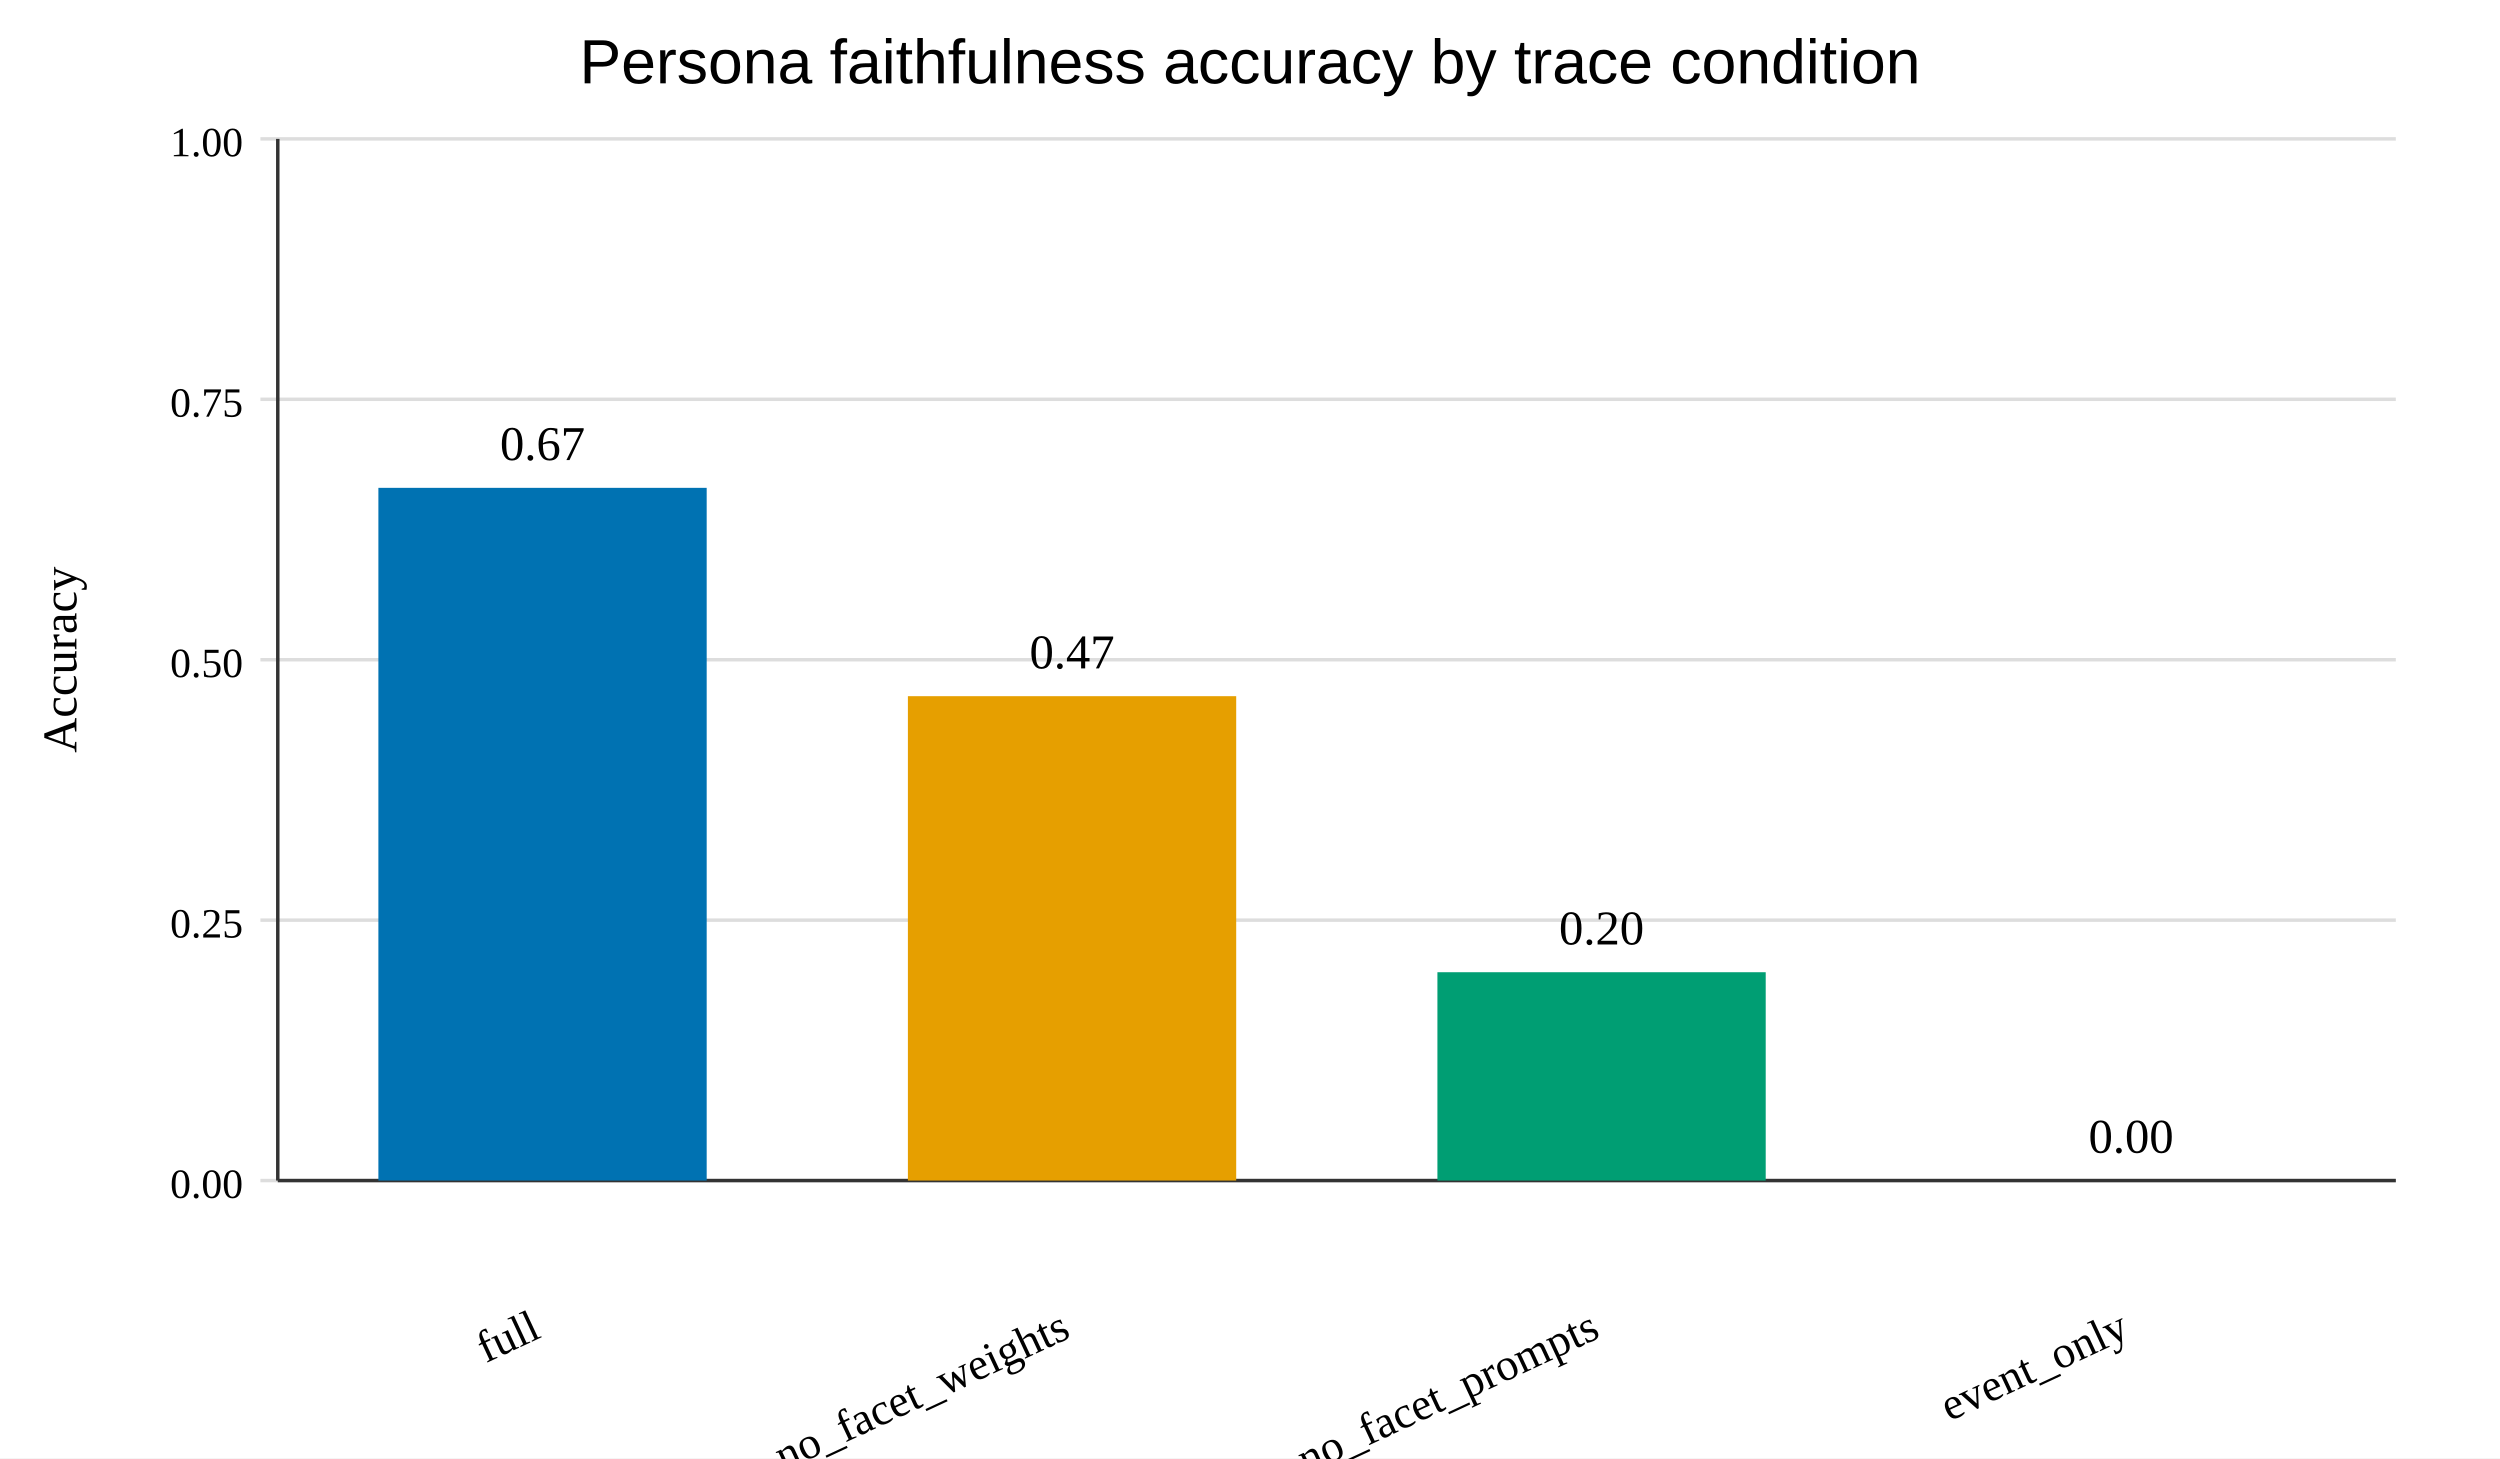
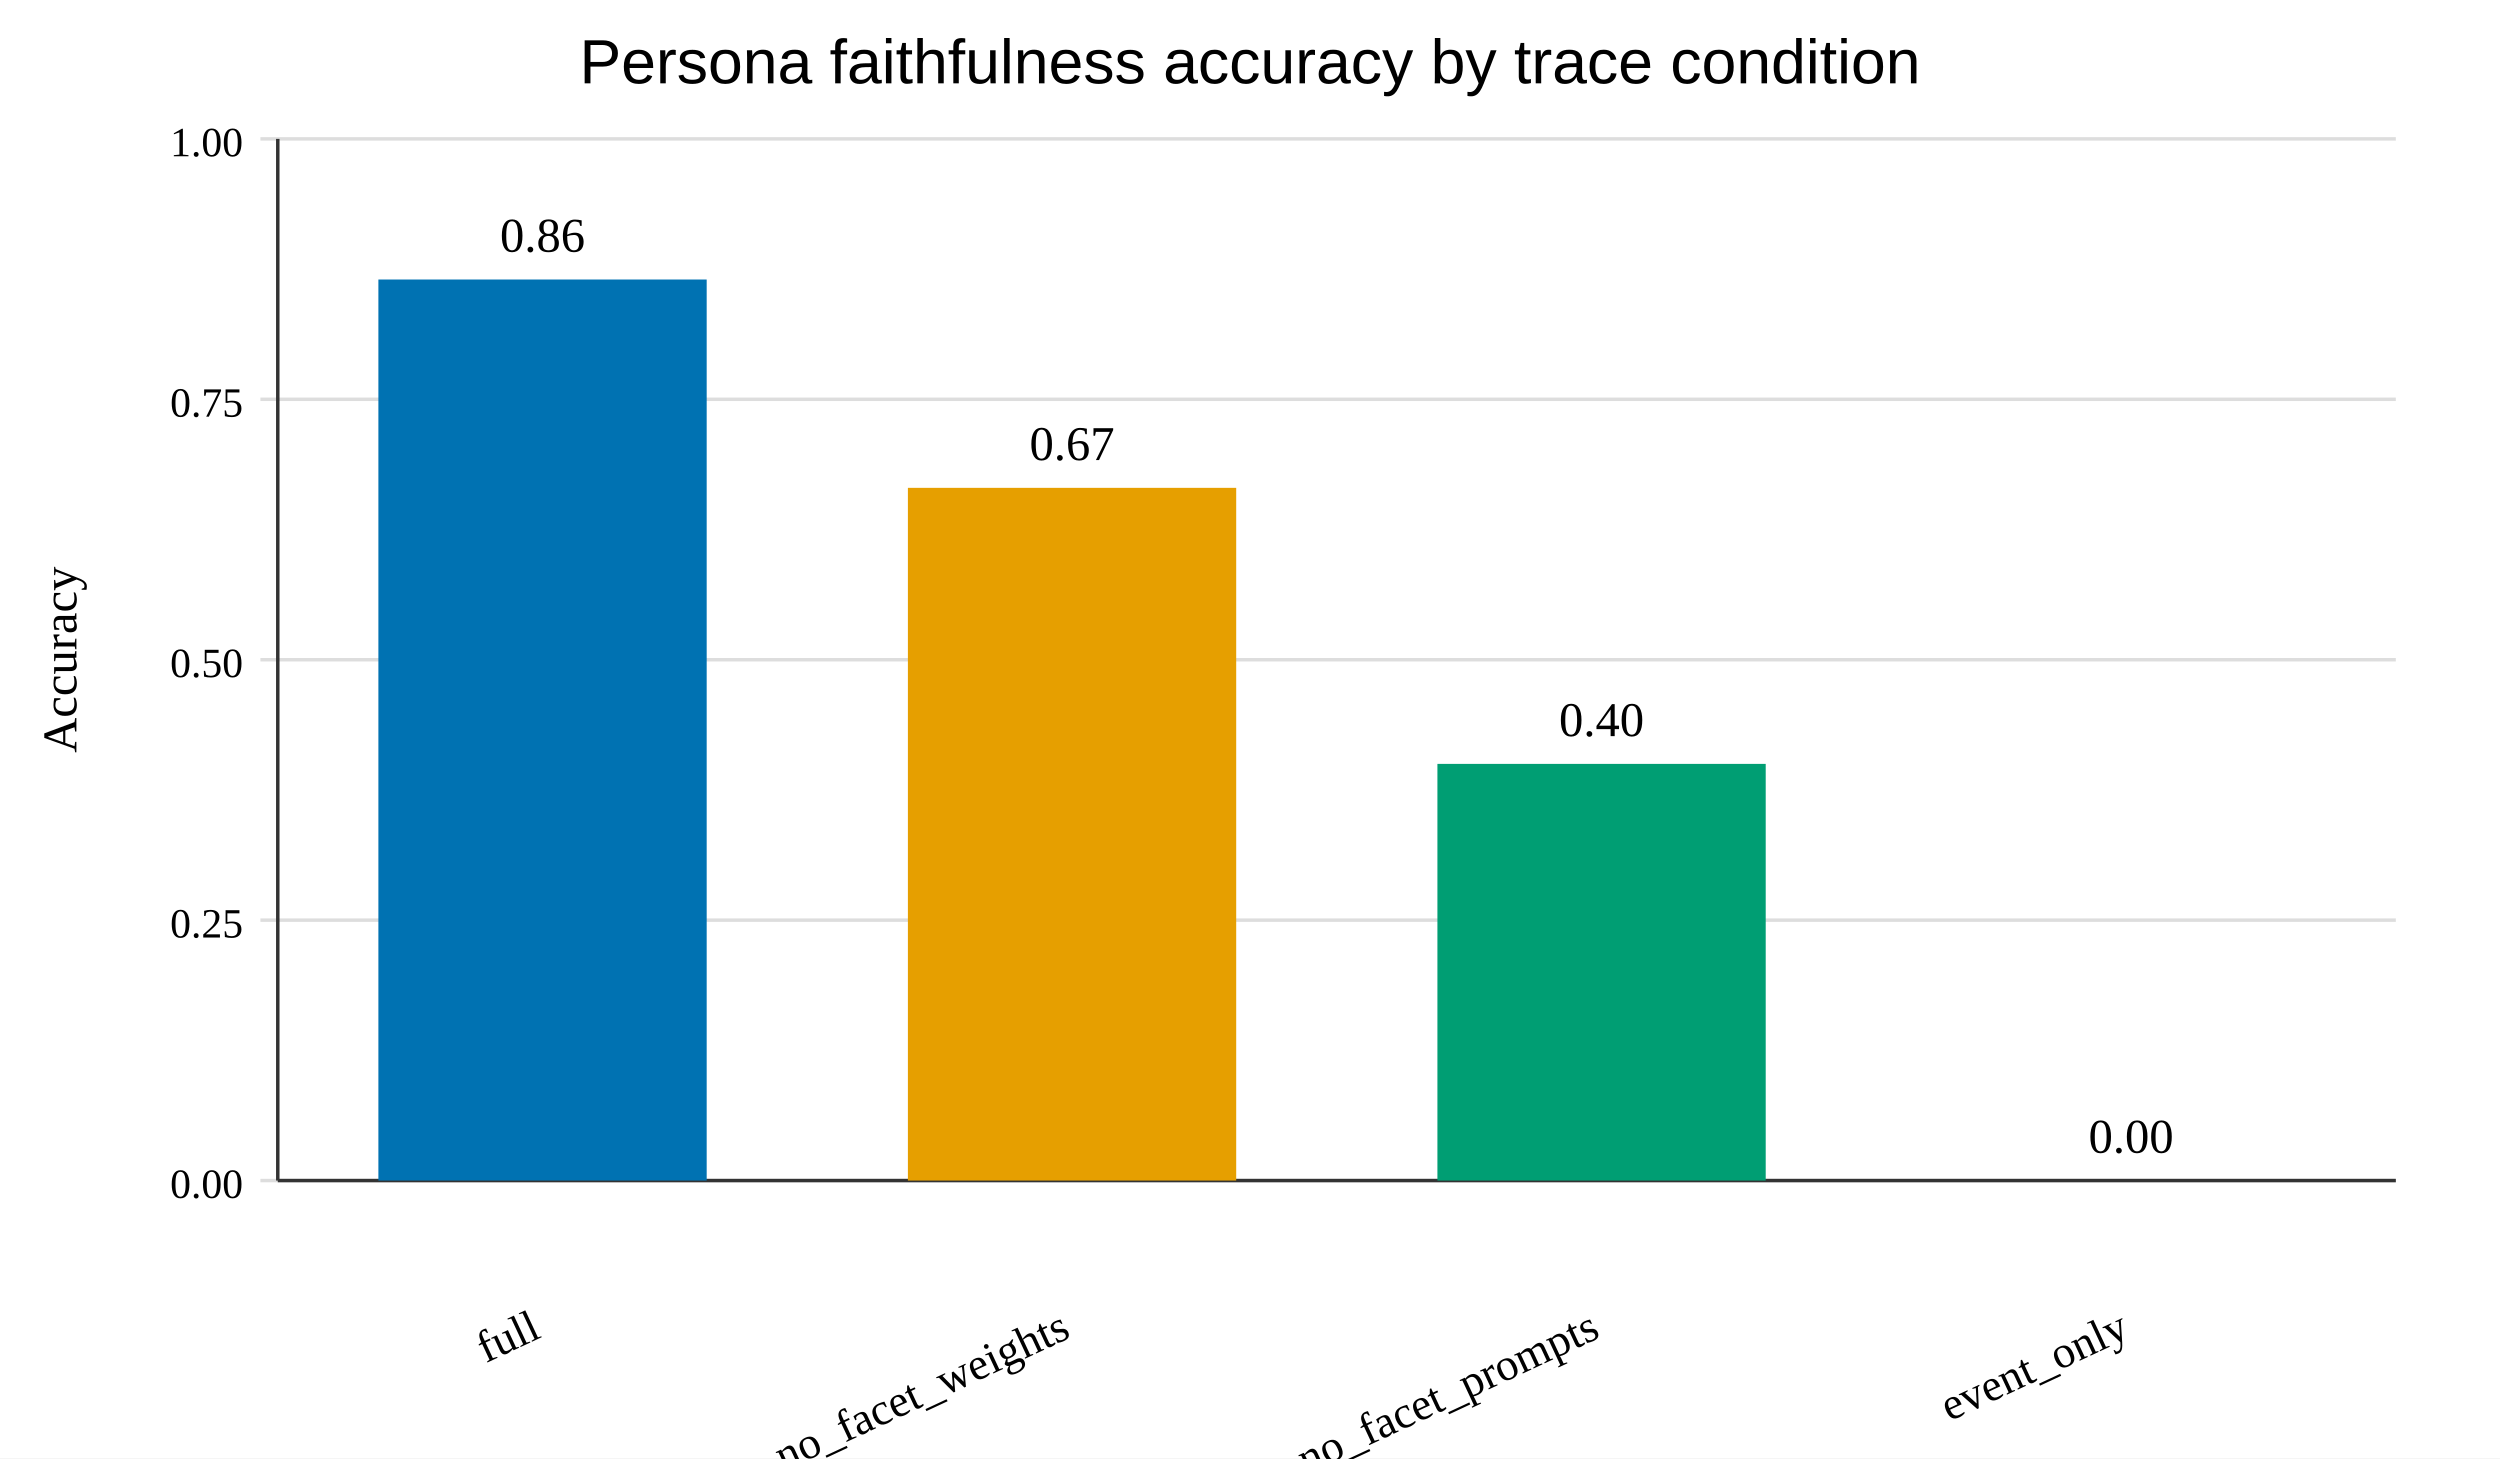
<svg xmlns="http://www.w3.org/2000/svg" width="720" height="420" viewBox="0 0 720 420">
  <rect width="100%" height="100%" fill="white" />
  <text x="360" y="24" text-anchor="middle" font-size="18" font-family="Arial">Persona faithfulness accuracy by trace condition</text>
  <line x1="75" y1="340" x2="690" y2="340" stroke="#ddd" />
  <text x="70" y="345" text-anchor="end" font-size="12">0.00</text>
  <line x1="75" y1="265" x2="690" y2="265" stroke="#ddd" />
  <text x="70" y="270" text-anchor="end" font-size="12">0.25</text>
  <line x1="75" y1="190" x2="690" y2="190" stroke="#ddd" />
  <text x="70" y="195" text-anchor="end" font-size="12">0.50</text>
  <line x1="75" y1="115" x2="690" y2="115" stroke="#ddd" />
  <text x="70" y="120" text-anchor="end" font-size="12">0.75</text>
  <line x1="75" y1="40" x2="690" y2="40" stroke="#ddd" />
  <text x="70" y="45" text-anchor="end" font-size="12">1.00</text>
  <line x1="80" y1="40" x2="80" y2="340" stroke="#333" />
  <line x1="80" y1="340" x2="690" y2="340" stroke="#333" />
  <text transform="translate(22,190) rotate(-90)" text-anchor="middle" font-size="14">Accuracy</text>
-   <rect x="108.975" y="140.5" width="94.55" height="199.5" fill="#0072B2" />
-   <text x="156.25" y="132.5" text-anchor="middle" font-size="14">0.67</text>
+   <rect x="108.975" y="80.5" width="94.55" height="259.5" fill="#0072B2" />
+   <text x="156.25" y="72.5" text-anchor="middle" font-size="14">0.86</text>
  <text transform="translate(156.25,385) rotate(-25)" text-anchor="end" font-size="13">full</text>
-   <rect x="261.475" y="200.5" width="94.55" height="139.5" fill="#E69F00" />
-   <text x="308.75" y="192.5" text-anchor="middle" font-size="14">0.47</text>
+   <rect x="261.475" y="140.5" width="94.55" height="199.5" fill="#E69F00" />
+   <text x="308.75" y="132.5" text-anchor="middle" font-size="14">0.67</text>
  <text transform="translate(308.75,385) rotate(-25)" text-anchor="end" font-size="13">no_facet_weights</text>
-   <rect x="413.975" y="280" width="94.55" height="60" fill="#009E73" />
-   <text x="461.25" y="272" text-anchor="middle" font-size="14">0.20</text>
+   <rect x="413.975" y="220" width="94.55" height="120" fill="#009E73" />
+   <text x="461.25" y="212" text-anchor="middle" font-size="14">0.40</text>
  <text transform="translate(461.25,385) rotate(-25)" text-anchor="end" font-size="13">no_facet_prompts</text>
  <rect x="566.475" y="340" width="94.55" height="0" fill="#CC79A7" />
  <text x="613.75" y="332" text-anchor="middle" font-size="14">0.00</text>
  <text transform="translate(613.75,385) rotate(-25)" text-anchor="end" font-size="13">event_only</text>
</svg>
